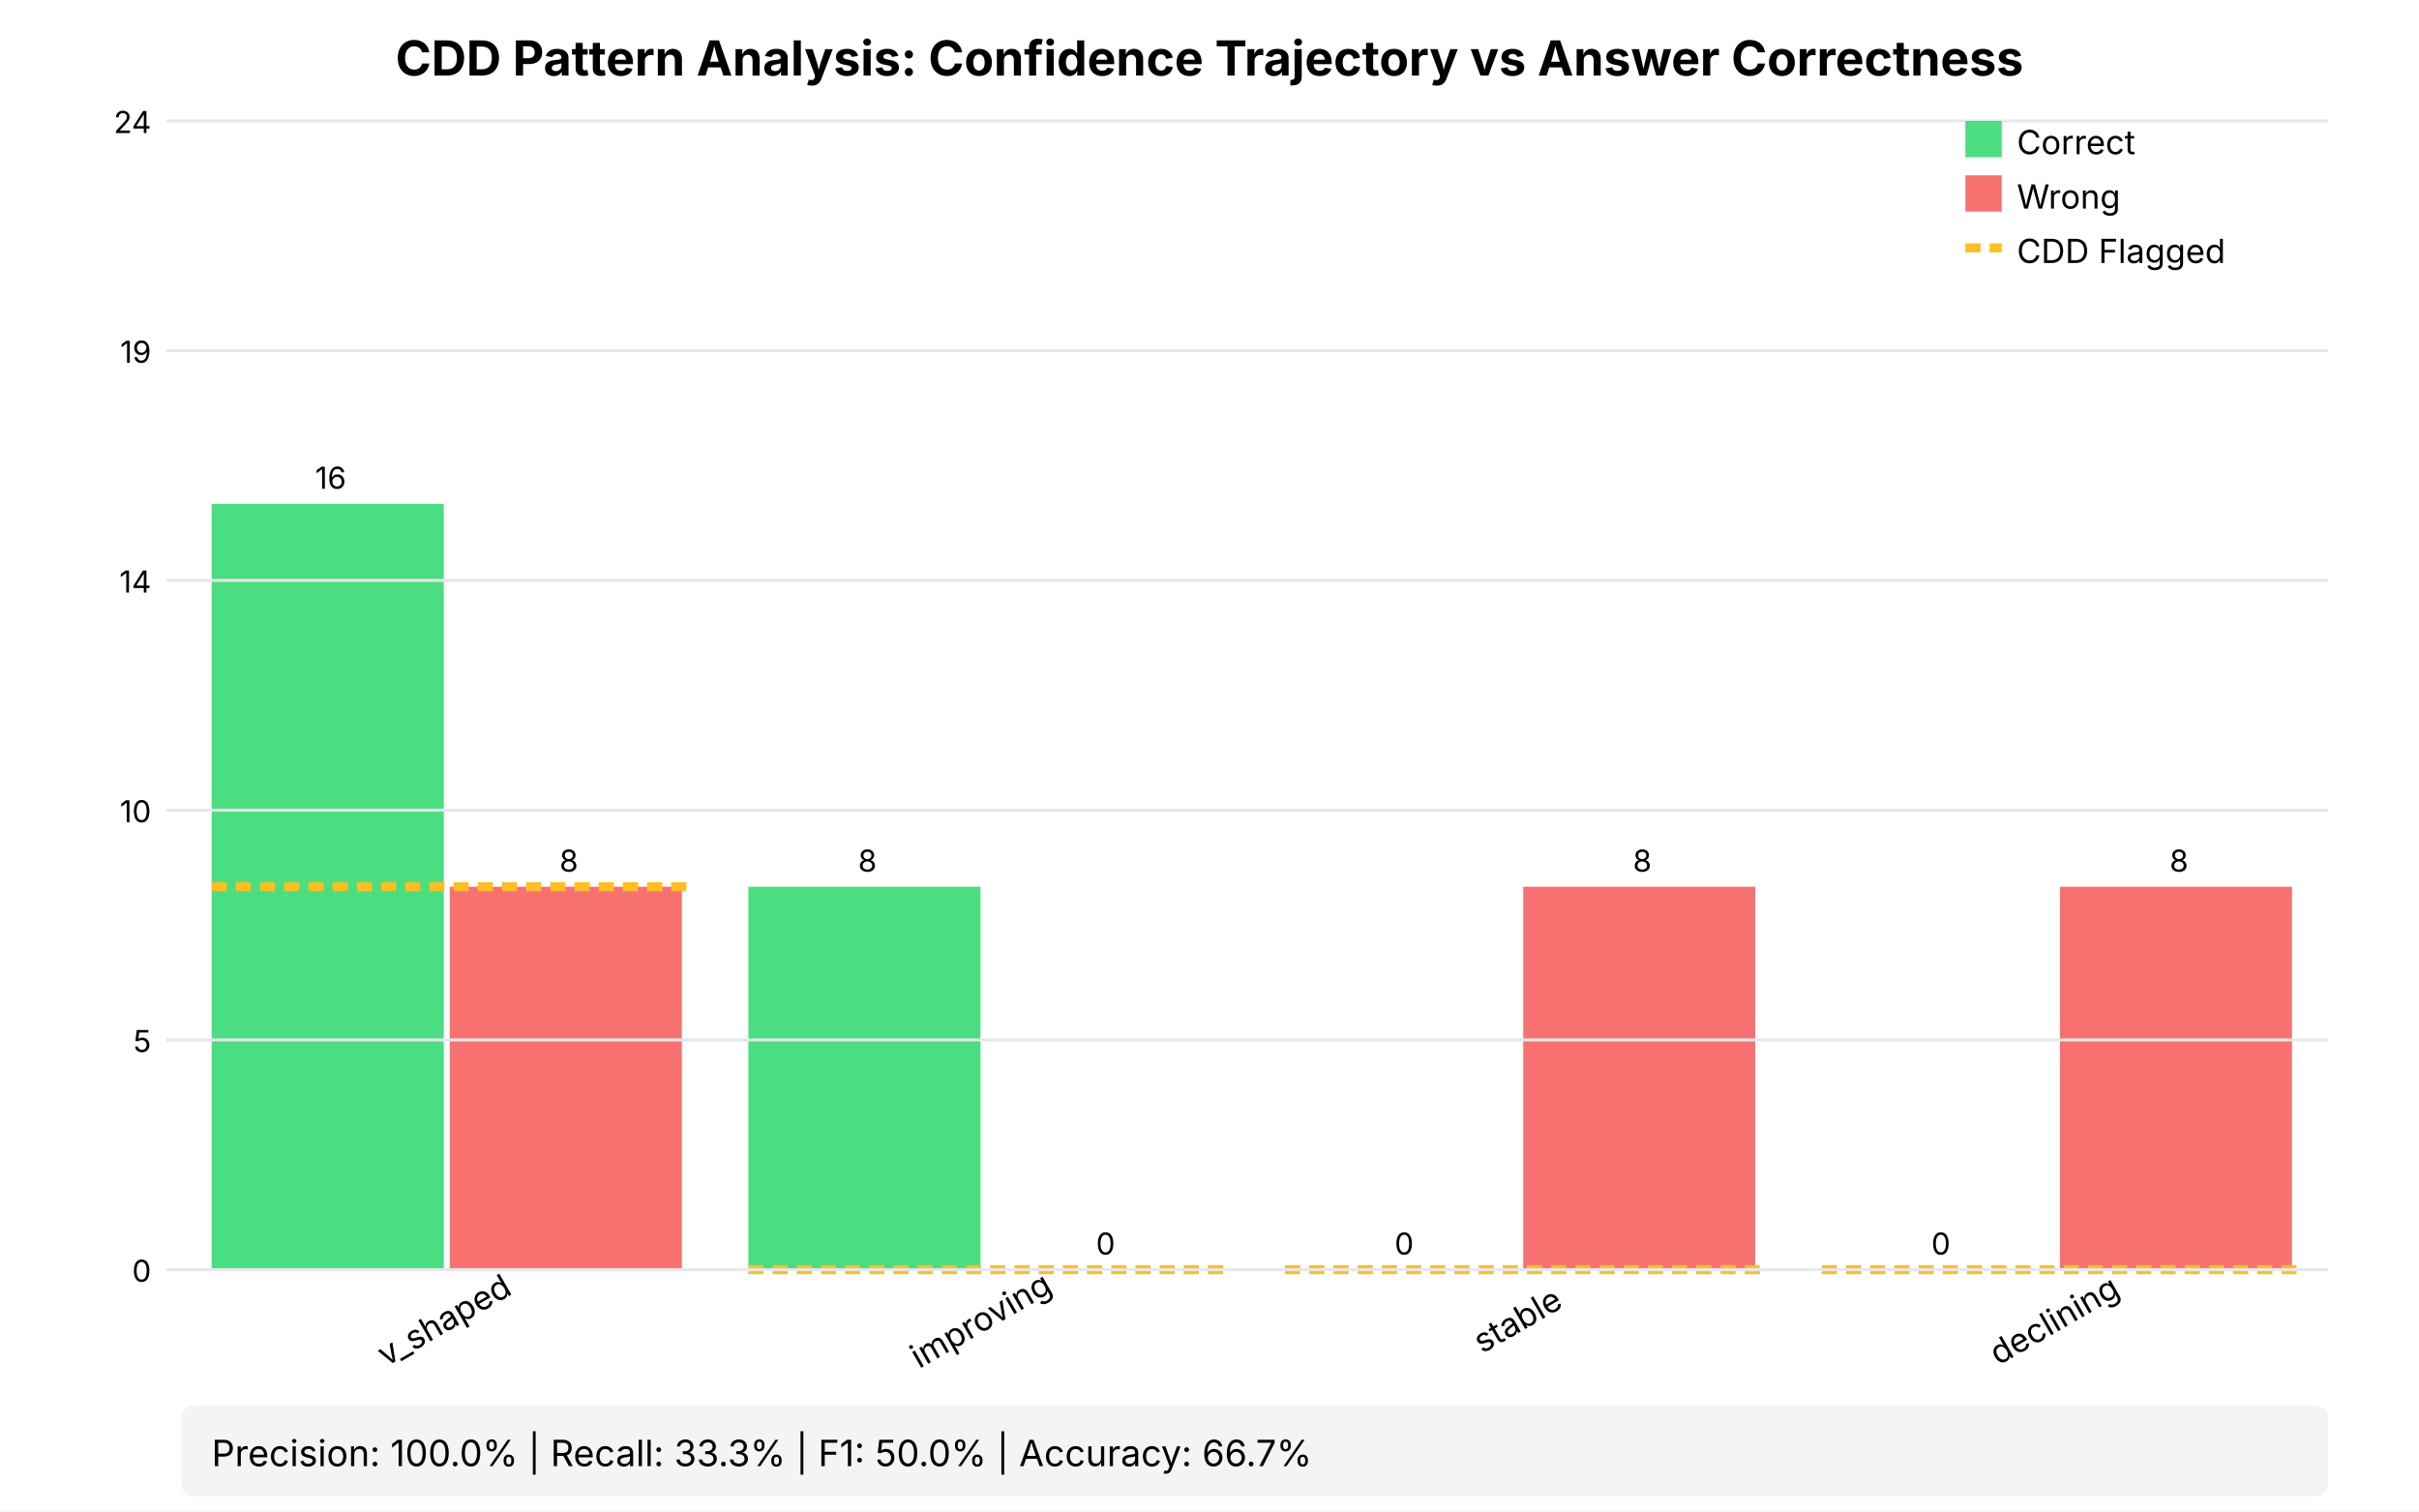
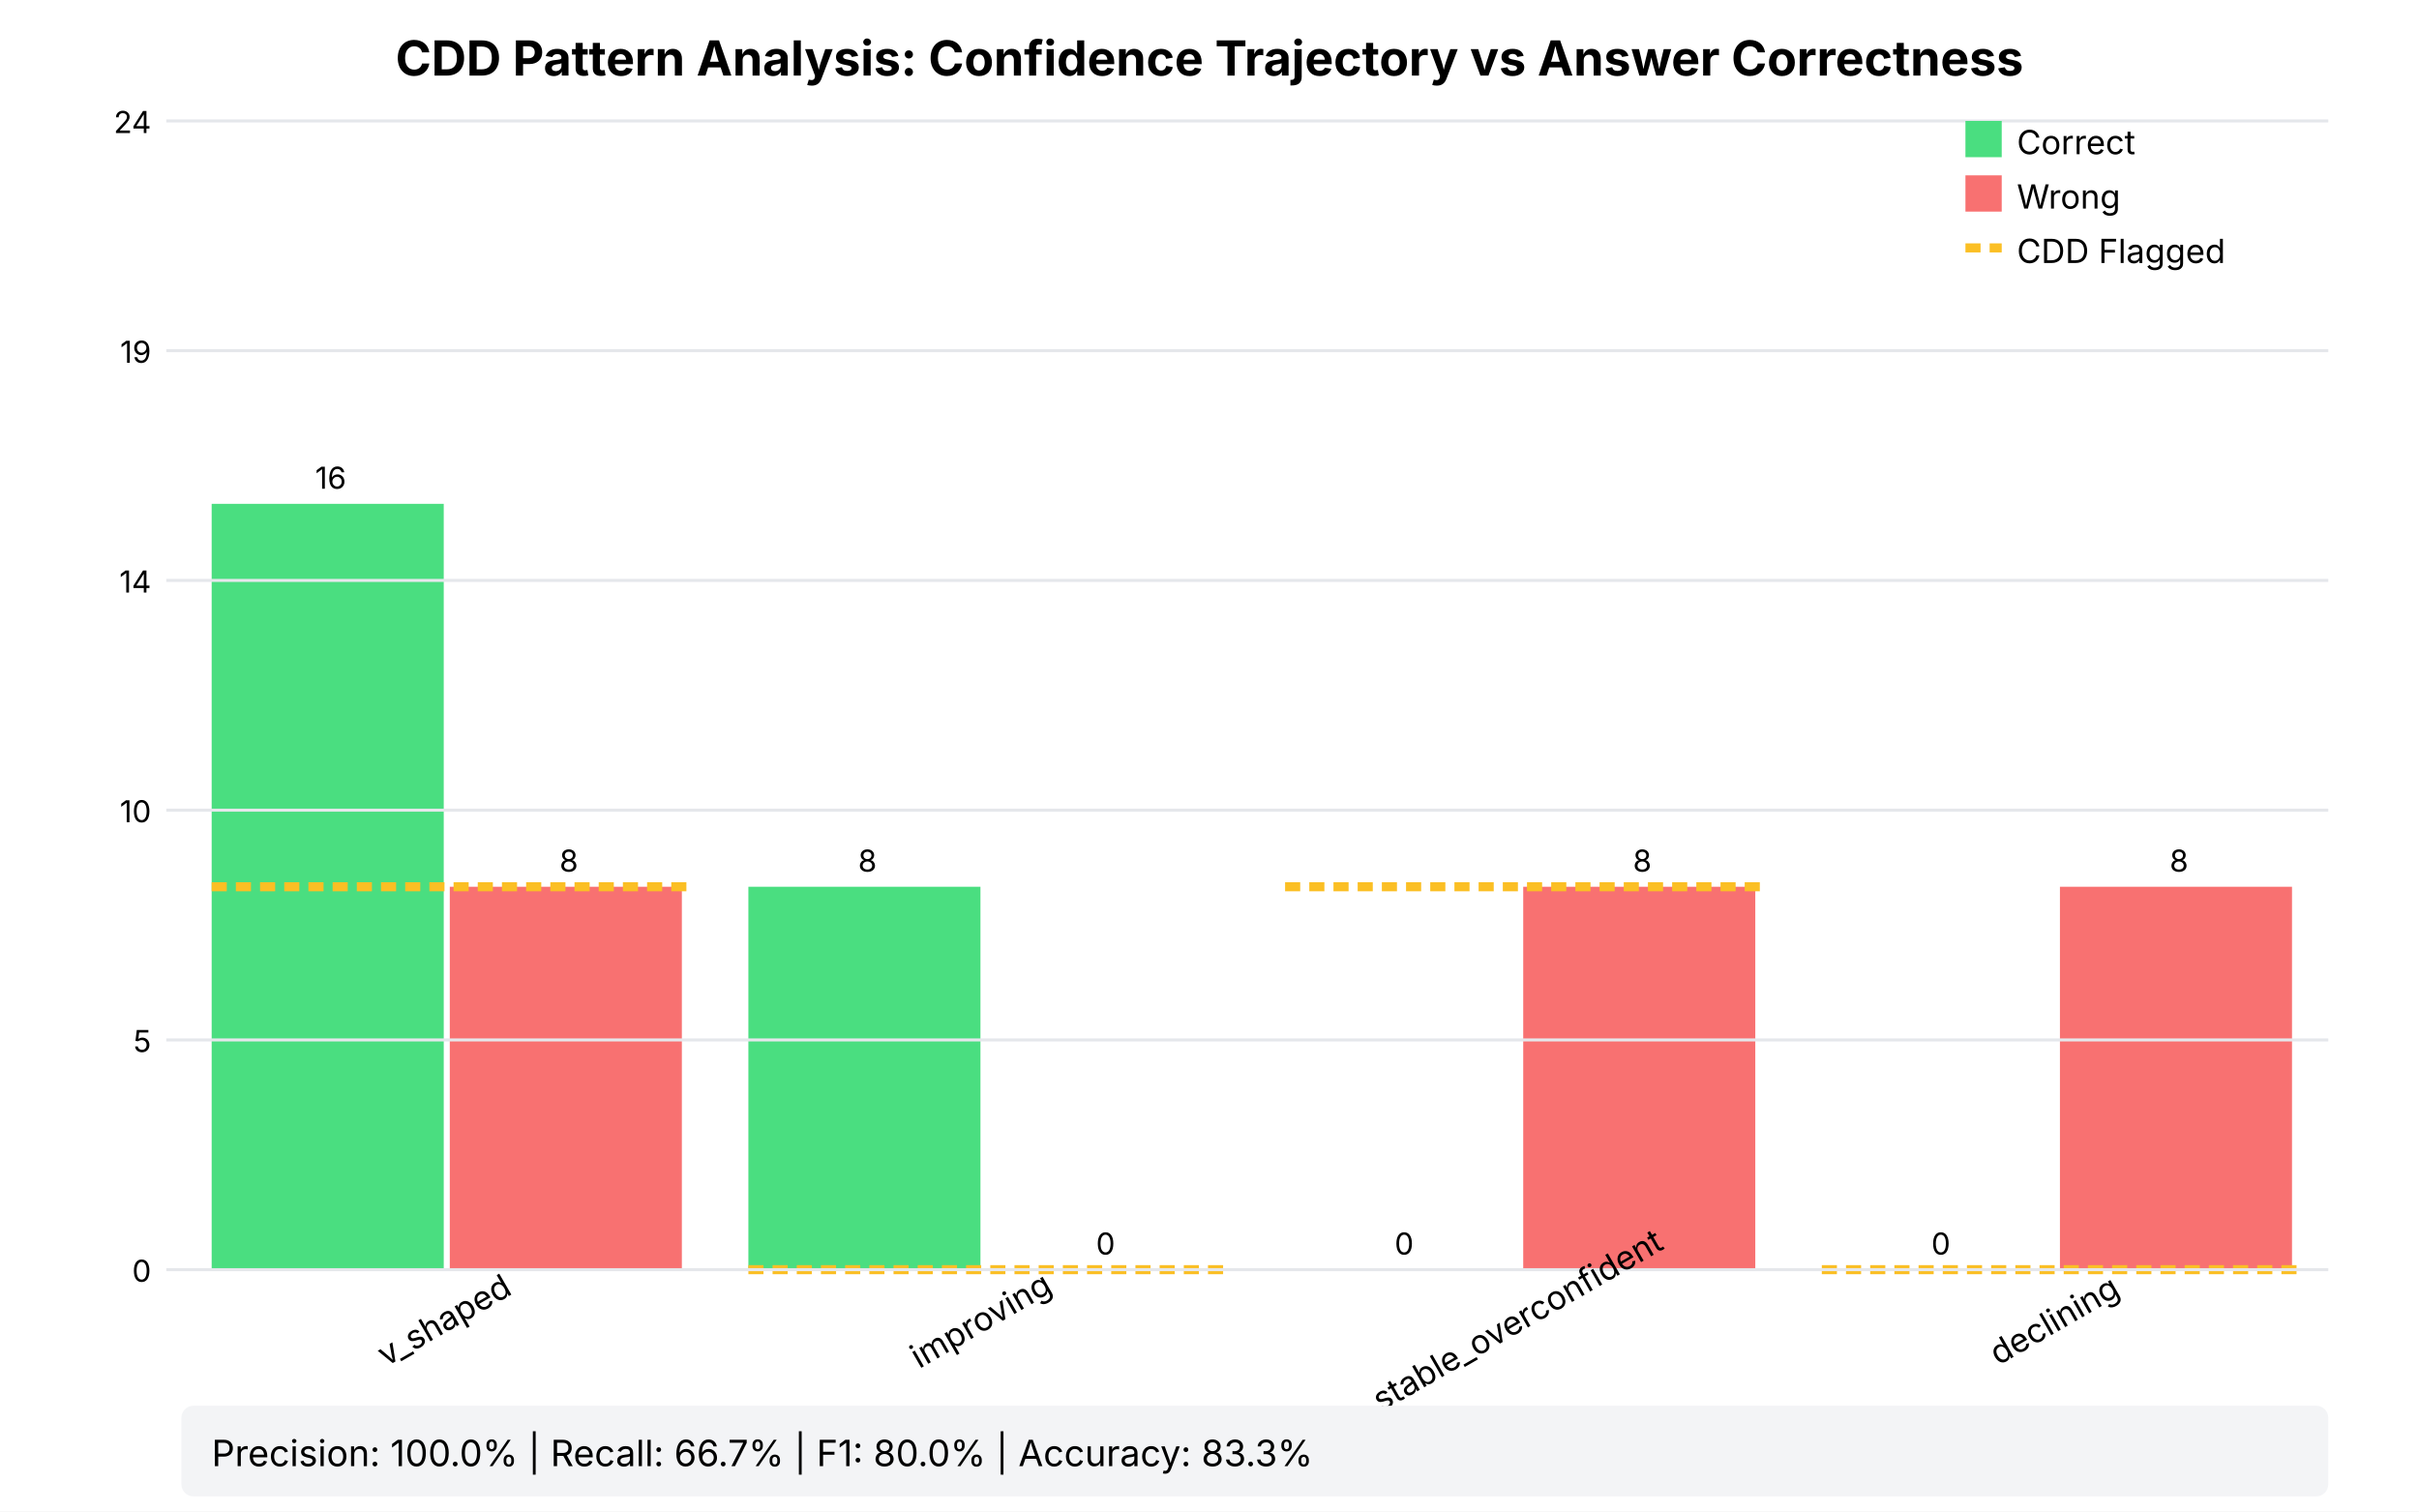
<svg xmlns="http://www.w3.org/2000/svg" viewBox="0 0 800 500">
  <style>
    text { font-family: system-ui, -apple-system, sans-serif; }
  </style>
  <rect width="100%" height="100%" fill="white" />
  <text x="400" y="25" text-anchor="middle" font-size="16" font-weight="bold">CDD Pattern Analysis: Confidence Trajectory vs Answer Correctness</text>
  <rect x="70" y="166.667" width="76.75" height="253.333" fill="#4ade80" />
  <rect x="148.75" y="293.333" width="76.75" height="126.667" fill="#f87171" />
  <line x1="70" y1="293.333" x2="227.5" y2="293.333" stroke="#fbbf24" stroke-width="3" stroke-dasharray="5,3" />
  <text x="109.375" y="161.667" text-anchor="middle" font-size="10">16</text>
  <text x="188.125" y="288.333" text-anchor="middle" font-size="10">8</text>
  <rect x="247.5" y="293.333" width="76.75" height="126.667" fill="#4ade80" />
  <rect x="326.25" y="420" width="76.75" height="0" fill="#f87171" />
  <line x1="247.5" y1="420" x2="405" y2="420" stroke="#fbbf24" stroke-width="3" stroke-dasharray="5,3" />
  <text x="286.875" y="288.333" text-anchor="middle" font-size="10">8</text>
  <text x="365.625" y="415" text-anchor="middle" font-size="10">0</text>
  <rect x="425" y="420" width="76.75" height="0" fill="#4ade80" />
  <rect x="503.75" y="293.333" width="76.75" height="126.667" fill="#f87171" />
-   <line x1="425" y1="420" x2="582.5" y2="420" stroke="#fbbf24" stroke-width="3" stroke-dasharray="5,3" />
+   <line x1="425" y1="293.333" x2="582.5" y2="293.333" stroke="#fbbf24" stroke-width="3" stroke-dasharray="5,3" />
  <text x="464.375" y="415" text-anchor="middle" font-size="10">0</text>
  <text x="543.125" y="288.333" text-anchor="middle" font-size="10">8</text>
  <rect x="602.5" y="420" width="76.75" height="0" fill="#4ade80" />
  <rect x="681.25" y="293.333" width="76.75" height="126.667" fill="#f87171" />
  <line x1="602.5" y1="420" x2="760" y2="420" stroke="#fbbf24" stroke-width="3" stroke-dasharray="5,3" />
  <text x="641.875" y="415" text-anchor="middle" font-size="10">0</text>
  <text x="720.625" y="288.333" text-anchor="middle" font-size="10">8</text>
  <line x1="55" y1="40" x2="770" y2="40" stroke="#e5e7eb" />
  <text x="50" y="44" text-anchor="end" font-size="10">24</text>
  <line x1="55" y1="116" x2="770" y2="116" stroke="#e5e7eb" />
  <text x="50" y="120" text-anchor="end" font-size="10">19</text>
  <line x1="55" y1="192" x2="770" y2="192" stroke="#e5e7eb" />
  <text x="50" y="196" text-anchor="end" font-size="10">14</text>
  <line x1="55" y1="268" x2="770" y2="268" stroke="#e5e7eb" />
  <text x="50" y="272" text-anchor="end" font-size="10">10</text>
  <line x1="55" y1="344" x2="770" y2="344" stroke="#e5e7eb" />
  <text x="50" y="348" text-anchor="end" font-size="10">5</text>
  <line x1="55" y1="420" x2="770" y2="420" stroke="#e5e7eb" />
  <text x="50" y="424" text-anchor="end" font-size="10">0</text>
  <text x="148.75" y="440" text-anchor="middle" font-size="11" transform="rotate(-30, 148.75, 440)">v_shaped</text>
  <text x="326.25" y="440" text-anchor="middle" font-size="11" transform="rotate(-30, 326.25, 440)">improving</text>
-   <text x="503.75" y="440" text-anchor="middle" font-size="11" transform="rotate(-30, 503.75, 440)">stable</text>
+   <text x="503.75" y="440" text-anchor="middle" font-size="11" transform="rotate(-30, 503.75, 440)">stable_overconfident</text>
  <text x="681.25" y="440" text-anchor="middle" font-size="11" transform="rotate(-30, 681.25, 440)">declining</text>
  <rect x="650" y="40" width="12" height="12" fill="#4ade80" />
  <text x="667" y="51" font-size="11">Correct</text>
  <rect x="650" y="58" width="12" height="12" fill="#f87171" />
  <text x="667" y="69" font-size="11">Wrong</text>
  <line x1="650" y1="82" x2="662" y2="82" stroke="#fbbf24" stroke-width="3" stroke-dasharray="5,3" />
  <text x="667" y="87" font-size="11">CDD Flagged</text>
  <rect x="60" y="465" width="710" height="30" fill="#f3f4f6" rx="4" />
  <text x="70" y="485" font-size="12">
-       Precision: 100.0%  |  Recall: 33.3%  |  F1: 50.0%  |  Accuracy: 66.7%
+       Precision: 100.0%  |  Recall: 66.7%  |  F1: 80.0%  |  Accuracy: 83.3%
    </text>
</svg>
